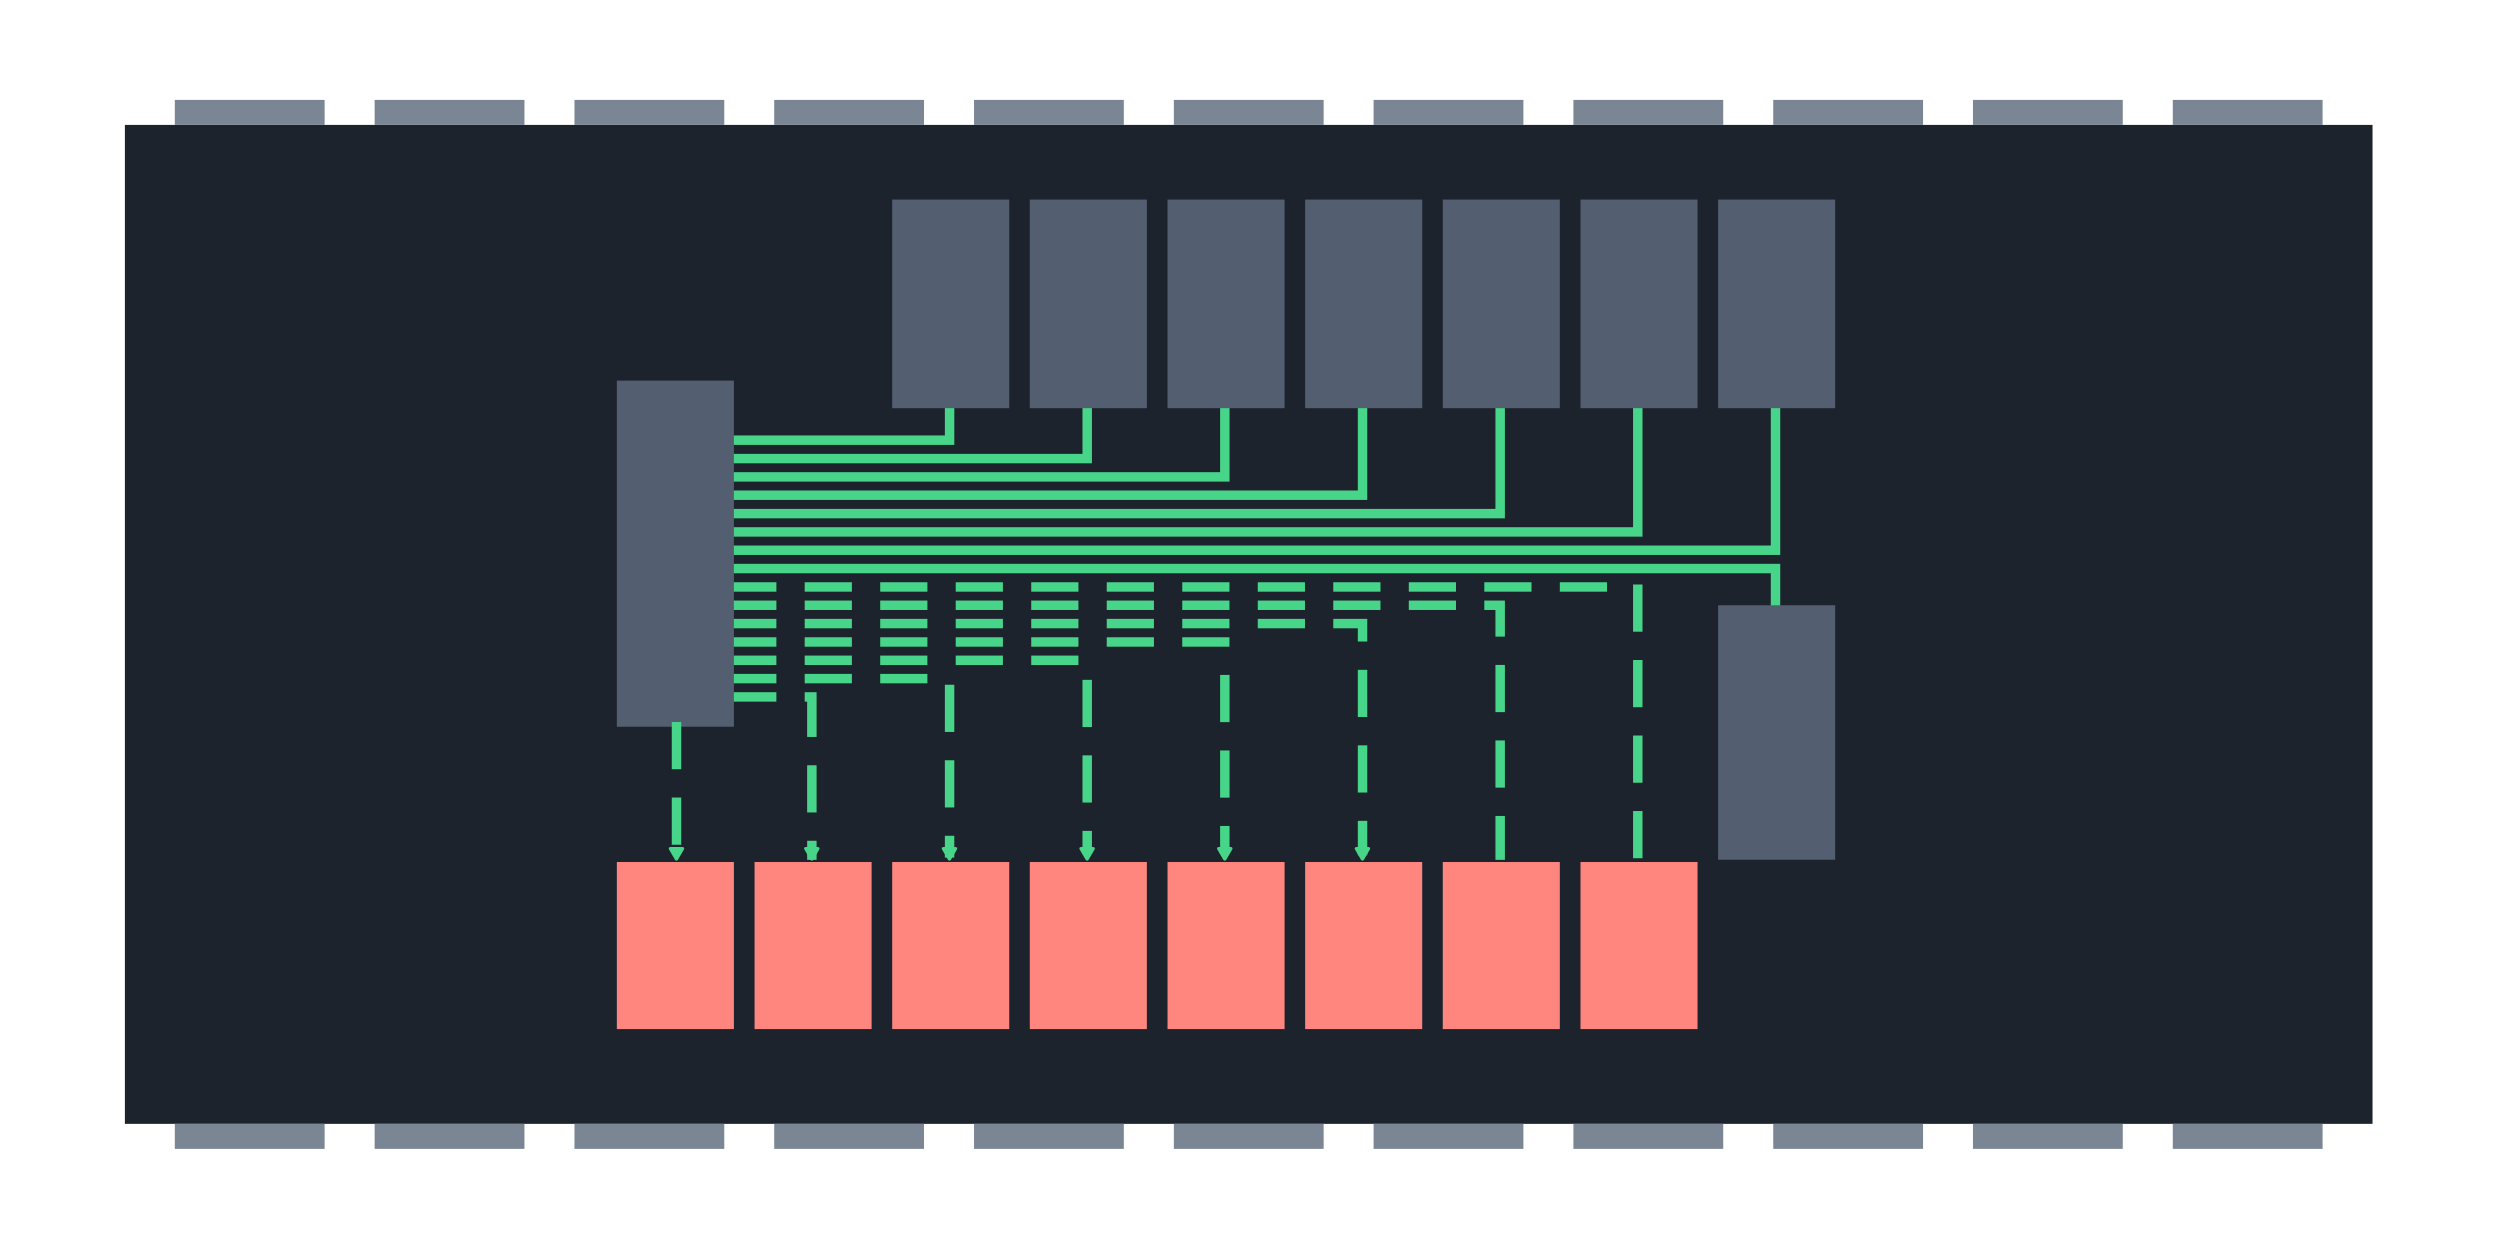
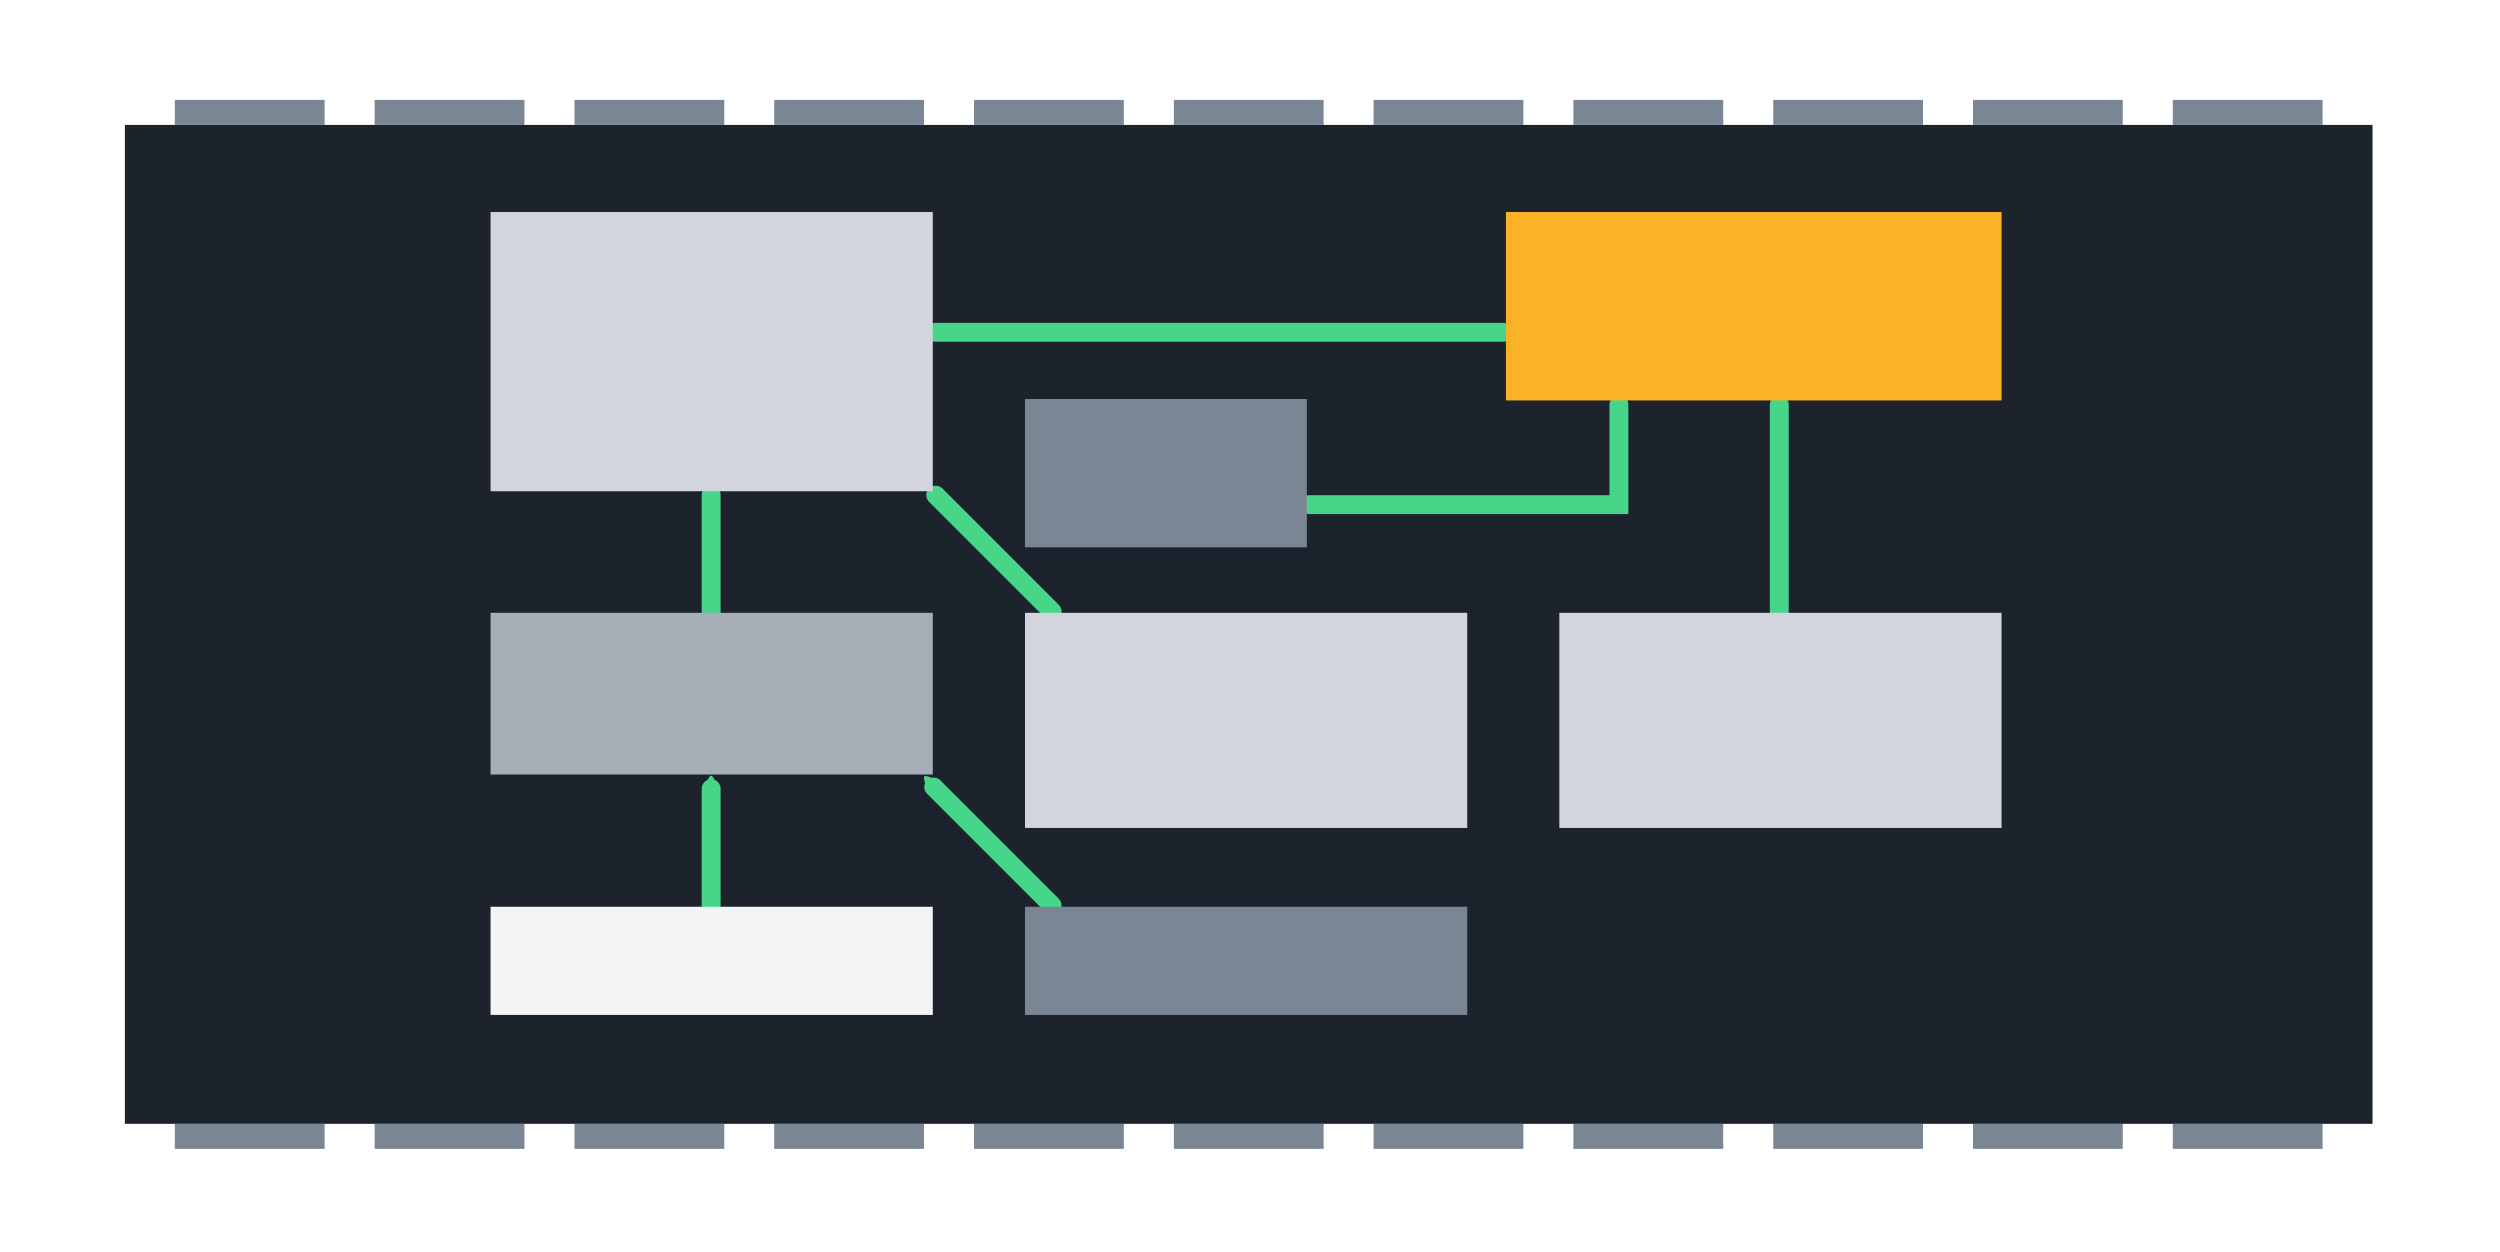
<svg xmlns="http://www.w3.org/2000/svg" width="100.1" height="50.1" viewBox="0 0 26.485 13.256" version="1.1" id="svg8">
  <defs id="defs2" />
  <g id="layer1" transform="translate(-119.8052,-81.06266)">
    <rect y="82.386" x="121.128" height="10.583" width="23.812" id="rect8433" style="opacity:1;fill:#1d232d;fill-opacity:1;stroke:none;stroke-width:0.529;stroke-linecap:square;stroke-linejoin:miter;stroke-miterlimit:40;stroke-dasharray:none;stroke-opacity:1;paint-order:normal" />
    <rect y="82.121" x="121.657" height="0.265" width="1.587" id="rect8449" style="fill:#7b8694;fill-opacity:1;stroke:none;stroke-width:0.132;stroke-linecap:square;stroke-miterlimit:40;stroke-dasharray:none;stroke-dashoffset:1.2;stroke-opacity:1" />
    <rect style="fill:#7b8694;fill-opacity:1;stroke:none;stroke-width:0.132;stroke-linecap:square;stroke-miterlimit:40;stroke-dasharray:none;stroke-dashoffset:1.2;stroke-opacity:1" id="rect8451" width="1.587" height="0.265" x="123.774" y="82.121" />
    <rect y="82.121" x="125.891" height="0.265" width="1.587" id="rect8453" style="fill:#7b8694;fill-opacity:1;stroke:none;stroke-width:0.132;stroke-linecap:square;stroke-miterlimit:40;stroke-dasharray:none;stroke-dashoffset:1.2;stroke-opacity:1" />
    <rect style="fill:#7b8694;fill-opacity:1;stroke:none;stroke-width:0.132;stroke-linecap:square;stroke-miterlimit:40;stroke-dasharray:none;stroke-dashoffset:1.2;stroke-opacity:1" id="rect8455" width="1.587" height="0.265" x="128.007" y="82.121" />
    <rect y="82.121" x="130.124" height="0.265" width="1.587" id="rect8457" style="fill:#7b8694;fill-opacity:1;stroke:none;stroke-width:0.132;stroke-linecap:square;stroke-miterlimit:40;stroke-dasharray:none;stroke-dashoffset:1.2;stroke-opacity:1" />
    <rect style="fill:#7b8694;fill-opacity:1;stroke:none;stroke-width:0.132;stroke-linecap:square;stroke-miterlimit:40;stroke-dasharray:none;stroke-dashoffset:1.2;stroke-opacity:1" id="rect8459" width="1.587" height="0.265" x="132.241" y="82.121" />
    <rect y="82.121" x="134.357" height="0.265" width="1.587" id="rect8461" style="fill:#7b8694;fill-opacity:1;stroke:none;stroke-width:0.132;stroke-linecap:square;stroke-miterlimit:40;stroke-dasharray:none;stroke-dashoffset:1.2;stroke-opacity:1" />
    <rect style="fill:#7b8694;fill-opacity:1;stroke:none;stroke-width:0.132;stroke-linecap:square;stroke-miterlimit:40;stroke-dasharray:none;stroke-dashoffset:1.2;stroke-opacity:1" id="rect8463" width="1.587" height="0.265" x="136.474" y="82.121" />
    <rect y="82.121" x="138.591" height="0.265" width="1.587" id="rect8465" style="fill:#7b8694;fill-opacity:1;stroke:none;stroke-width:0.132;stroke-linecap:square;stroke-miterlimit:40;stroke-dasharray:none;stroke-dashoffset:1.2;stroke-opacity:1" />
    <rect style="fill:#7b8694;fill-opacity:1;stroke:none;stroke-width:0.132;stroke-linecap:square;stroke-miterlimit:40;stroke-dasharray:none;stroke-dashoffset:1.2;stroke-opacity:1" id="rect8467" width="1.587" height="0.265" x="140.707" y="82.121" />
    <rect y="82.121" x="142.824" height="0.265" width="1.587" id="rect8469" style="fill:#7b8694;fill-opacity:1;stroke:none;stroke-width:0.132;stroke-linecap:square;stroke-miterlimit:40;stroke-dasharray:none;stroke-dashoffset:1.2;stroke-opacity:1" />
    <rect style="fill:#7b8694;fill-opacity:1;stroke:none;stroke-width:0.132;stroke-linecap:square;stroke-miterlimit:40;stroke-dasharray:none;stroke-dashoffset:1.2;stroke-opacity:1" id="rect8471" width="1.587" height="0.265" x="121.657" y="92.969" />
    <rect y="92.969" x="123.774" height="0.265" width="1.587" id="rect8473" style="fill:#7b8694;fill-opacity:1;stroke:none;stroke-width:0.132;stroke-linecap:square;stroke-miterlimit:40;stroke-dasharray:none;stroke-dashoffset:1.2;stroke-opacity:1" />
    <rect style="fill:#7b8694;fill-opacity:1;stroke:none;stroke-width:0.132;stroke-linecap:square;stroke-miterlimit:40;stroke-dasharray:none;stroke-dashoffset:1.2;stroke-opacity:1" id="rect8475" width="1.587" height="0.265" x="125.891" y="92.969" />
    <rect y="92.969" x="128.007" height="0.265" width="1.587" id="rect8477" style="fill:#7b8694;fill-opacity:1;stroke:none;stroke-width:0.132;stroke-linecap:square;stroke-miterlimit:40;stroke-dasharray:none;stroke-dashoffset:1.2;stroke-opacity:1" />
    <rect style="fill:#7b8694;fill-opacity:1;stroke:none;stroke-width:0.132;stroke-linecap:square;stroke-miterlimit:40;stroke-dasharray:none;stroke-dashoffset:1.2;stroke-opacity:1" id="rect8479" width="1.587" height="0.265" x="130.124" y="92.969" />
    <rect y="92.969" x="132.241" height="0.265" width="1.587" id="rect8481" style="fill:#7b8694;fill-opacity:1;stroke:none;stroke-width:0.132;stroke-linecap:square;stroke-miterlimit:40;stroke-dasharray:none;stroke-dashoffset:1.2;stroke-opacity:1" />
    <rect style="fill:#7b8694;fill-opacity:1;stroke:none;stroke-width:0.132;stroke-linecap:square;stroke-miterlimit:40;stroke-dasharray:none;stroke-dashoffset:1.2;stroke-opacity:1" id="rect8483" width="1.587" height="0.265" x="134.357" y="92.969" />
    <rect y="92.969" x="136.474" height="0.265" width="1.587" id="rect8485" style="fill:#7b8694;fill-opacity:1;stroke:none;stroke-width:0.132;stroke-linecap:square;stroke-miterlimit:40;stroke-dasharray:none;stroke-dashoffset:1.2;stroke-opacity:1" />
    <rect style="fill:#7b8694;fill-opacity:1;stroke:none;stroke-width:0.132;stroke-linecap:square;stroke-miterlimit:40;stroke-dasharray:none;stroke-dashoffset:1.2;stroke-opacity:1" id="rect8487" width="1.587" height="0.265" x="138.591" y="92.969" />
    <rect y="92.969" x="140.707" height="0.265" width="1.587" id="rect8489" style="fill:#7b8694;fill-opacity:1;stroke:none;stroke-width:0.132;stroke-linecap:square;stroke-miterlimit:40;stroke-dasharray:none;stroke-dashoffset:1.2;stroke-opacity:1" />
    <rect style="fill:#7b8694;fill-opacity:1;stroke:none;stroke-width:0.132;stroke-linecap:square;stroke-miterlimit:40;stroke-dasharray:none;stroke-dashoffset:1.2;stroke-opacity:1" id="rect8491" width="1.587" height="0.265" x="142.824" y="92.969" />
-     <rect style="opacity:1;fill:#ff867f;fill-opacity:1;stroke:none;stroke-width:0.046;stroke-linecap:square;stroke-miterlimit:40;stroke-dashoffset:1.2;stroke-opacity:1" id="rect7440" width="1.77" height="1.24" x="-91.965" y="126.34" transform="rotate(-90)" />
-     <rect y="127.799" x="-91.965" height="1.24" width="1.77" id="rect7456" style="opacity:1;fill:#ff867f;fill-opacity:1;stroke:none;stroke-width:0.046;stroke-linecap:square;stroke-miterlimit:40;stroke-dashoffset:1.2;stroke-opacity:1" transform="rotate(-90)" />
-     <rect style="opacity:1;fill:#ff867f;fill-opacity:1;stroke:none;stroke-width:0.046;stroke-linecap:square;stroke-miterlimit:40;stroke-dashoffset:1.2;stroke-opacity:1" id="rect7472" width="1.77" height="1.24" x="-91.965" y="129.257" transform="rotate(-90)" />
-     <rect y="130.715" x="-91.965" height="1.24" width="1.77" id="rect7488" style="opacity:1;fill:#ff867f;fill-opacity:1;stroke:none;stroke-width:0.046;stroke-linecap:square;stroke-miterlimit:40;stroke-dashoffset:1.2;stroke-opacity:1" transform="rotate(-90)" />
-     <rect style="opacity:1;fill:#ff867f;fill-opacity:1;stroke:none;stroke-width:0.046;stroke-linecap:square;stroke-miterlimit:40;stroke-dashoffset:1.2;stroke-opacity:1" id="rect7504" width="1.77" height="1.24" x="-91.965" y="132.174" transform="rotate(-90)" />
-     <rect y="133.632" x="-91.965" height="1.24" width="1.77" id="rect7520" style="opacity:1;fill:#ff867f;fill-opacity:1;stroke:none;stroke-width:0.046;stroke-linecap:square;stroke-miterlimit:40;stroke-dashoffset:1.2;stroke-opacity:1" transform="rotate(-90)" />
-     <rect style="opacity:1;fill:#ff867f;fill-opacity:1;stroke:none;stroke-width:0.046;stroke-linecap:square;stroke-miterlimit:40;stroke-dashoffset:1.2;stroke-opacity:1" id="rect7536" width="1.77" height="1.24" x="-91.965" y="135.09" transform="rotate(-90)" />
-     <rect y="136.549" x="-91.965" height="1.24" width="1.77" id="rect7552" style="opacity:1;fill:#ff867f;fill-opacity:1;stroke:none;stroke-width:0.046;stroke-linecap:square;stroke-miterlimit:40;stroke-dashoffset:1.2;stroke-opacity:1" transform="rotate(-90)" />
-     <path style="fill:none;fill-opacity:1;stroke:#47d58a;stroke-width:0.1;stroke-linecap:square;stroke-miterlimit:40;stroke-dasharray:0.4,0.4;stroke-dashoffset:0;stroke-opacity:1" d="m 127.58,88.446 h 0.826 v 1.676" id="path8152" />
-     <path id="path8154" d="m 127.58,88.252 h 2.285 v 1.846" style="fill:none;fill-opacity:1;stroke:#47d58a;stroke-width:0.1;stroke-linecap:square;stroke-miterlimit:40;stroke-dasharray:0.4,0.4;stroke-dashoffset:0;stroke-opacity:1" />
-     <path style="fill:none;fill-opacity:1;stroke:#47d58a;stroke-width:0.1;stroke-linecap:square;stroke-miterlimit:40;stroke-dasharray:0.4,0.4;stroke-dashoffset:0;stroke-opacity:1" d="m 127.58,88.058 h 3.743 v 1.991" id="path8156" />
-     <path id="path8158" d="m 127.58,87.864 h 5.201 v 2.161" style="fill:none;fill-opacity:1;stroke:#47d58a;stroke-width:0.1;stroke-linecap:square;stroke-miterlimit:40;stroke-dasharray:0.4,0.4;stroke-dashoffset:0;stroke-opacity:1" />
-     <path style="fill:none;fill-opacity:1;stroke:#47d58a;stroke-width:0.1;stroke-linecap:square;stroke-miterlimit:40;stroke-dasharray:0.4,0.4;stroke-dashoffset:0;stroke-opacity:1" d="m 127.58,87.669 h 6.66 v 2.404" id="path8160" />
-     <path id="path8162" d="m 127.58,87.475 h 8.118 v 2.647" style="fill:none;fill-opacity:1;stroke:#47d58a;stroke-width:0.1;stroke-linecap:square;stroke-miterlimit:40;stroke-dasharray:0.4,0.4;stroke-dashoffset:0;stroke-opacity:1" />
-     <path style="fill:none;fill-opacity:1;stroke:#47d58a;stroke-width:0.1;stroke-linecap:square;stroke-miterlimit:40;stroke-dasharray:0.4,0.4;stroke-dashoffset:0;stroke-opacity:1" d="m 127.58,87.281 h 9.576 v 2.866" id="path8164" />
-     <path style="fill:none;fill-opacity:1;stroke:#47d58a;stroke-width:0.1;stroke-linecap:square;stroke-miterlimit:40;stroke-dasharray:none;stroke-dashoffset:0;stroke-opacity:1" d="m 127.58,85.726 h 2.285 v -0.316" id="path8226" />
-     <path id="path8228" d="M 127.58,85.921 H 131.323 V 85.387" style="fill:none;fill-opacity:1;stroke:#47d58a;stroke-width:0.1;stroke-linecap:square;stroke-miterlimit:40;stroke-dasharray:none;stroke-dashoffset:0;stroke-opacity:1" />
-     <path style="fill:none;fill-opacity:1;stroke:#47d58a;stroke-width:0.1;stroke-linecap:square;stroke-miterlimit:40;stroke-dasharray:none;stroke-dashoffset:0;stroke-opacity:1" d="m 127.58,86.115 h 5.201 v -0.704" id="path8230" />
-     <path id="path8232" d="m 127.58,86.309 h 6.66 v -0.899" style="fill:none;fill-opacity:1;stroke:#47d58a;stroke-width:0.1;stroke-linecap:square;stroke-miterlimit:40;stroke-dasharray:none;stroke-dashoffset:0;stroke-opacity:1" />
-     <path style="fill:none;fill-opacity:1;stroke:#47d58a;stroke-width:0.1;stroke-linecap:square;stroke-miterlimit:40;stroke-dasharray:none;stroke-dashoffset:0;stroke-opacity:1" d="m 127.58,86.504 h 8.118 v -1.117" id="path8234" />
-     <path id="path8236" d="m 127.58,86.698 h 9.576 v -1.311" style="fill:none;fill-opacity:1;stroke:#47d58a;stroke-width:0.1;stroke-linecap:square;stroke-miterlimit:40;stroke-dasharray:none;stroke-dashoffset:0;stroke-opacity:1" />
-     <path style="fill:none;fill-opacity:1;stroke:#47d58a;stroke-width:0.1;stroke-linecap:square;stroke-miterlimit:40;stroke-dasharray:none;stroke-dashoffset:0;stroke-opacity:1" d="M 127.58,86.892 H 138.615 V 85.387" id="path8238" />
-     <path id="path8240" d="M 127.58,87.086 H 138.615 V 87.451" style="fill:none;fill-opacity:1;stroke:#47d58a;stroke-width:0.1;stroke-linecap:square;stroke-miterlimit:40;stroke-dasharray:none;stroke-dashoffset:0;stroke-opacity:1" />
-     <rect y="126.34" x="-88.762" height="1.24" width="3.667" id="rect7568" style="opacity:1;fill:#535e70;fill-opacity:1;stroke:none;stroke-width:0.057;stroke-linecap:square;stroke-miterlimit:40;stroke-dashoffset:1.2;stroke-opacity:1" transform="rotate(-90)" />
-     <path id="rect7586" style="opacity:1;fill:#535e70;fill-opacity:1;stroke:none;stroke-width:0.057;stroke-linecap:square;stroke-miterlimit:40;stroke-dashoffset:1.2;stroke-opacity:1" d="m 129.257,85.387 v -2.21 h 1.24 v 2.21 z" />
-     <path id="rect7602" style="opacity:1;fill:#535e70;fill-opacity:1;stroke:none;stroke-width:0.057;stroke-linecap:square;stroke-miterlimit:40;stroke-dashoffset:1.2;stroke-opacity:1" d="m 130.715,85.387 v -2.21 h 1.24 v 2.21 z" />
-     <path id="rect7618" style="opacity:1;fill:#535e70;fill-opacity:1;stroke:none;stroke-width:0.057;stroke-linecap:square;stroke-miterlimit:40;stroke-dashoffset:1.2;stroke-opacity:1" d="m 132.174,85.387 v -2.21 h 1.24 v 2.21 z" />
-     <path id="rect7634" style="opacity:1;fill:#535e70;fill-opacity:1;stroke:none;stroke-width:0.057;stroke-linecap:square;stroke-miterlimit:40;stroke-dashoffset:1.2;stroke-opacity:1" d="m 133.632,85.387 v -2.21 h 1.24 v 2.21 z" />
-     <path id="rect7650" style="opacity:1;fill:#535e70;fill-opacity:1;stroke:none;stroke-width:0.057;stroke-linecap:square;stroke-miterlimit:40;stroke-dashoffset:1.2;stroke-opacity:1" d="m 135.09,85.387 v -2.21 h 1.24 v 2.21 z" />
-     <path id="rect7666" style="opacity:1;fill:#535e70;fill-opacity:1;stroke:none;stroke-width:0.057;stroke-linecap:square;stroke-miterlimit:40;stroke-dashoffset:1.2;stroke-opacity:1" d="m 136.549,85.387 v -2.21 h 1.24 v 2.21 z" />
-     <path id="rect7682" style="opacity:1;fill:#535e70;fill-opacity:1;stroke:none;stroke-width:0.057;stroke-linecap:square;stroke-miterlimit:40;stroke-dashoffset:1.2;stroke-opacity:1" d="m 138.007,85.387 v -2.21 h 1.24 v 2.21 z" />
-     <rect style="opacity:1;fill:#535e70;fill-opacity:1;stroke:none;stroke-width:0.057;stroke-linecap:square;stroke-miterlimit:40;stroke-dashoffset:1.2;stroke-opacity:1" id="rect7698" width="2.696" height="1.24" x="-90.171" y="138.007" transform="rotate(-90)" />
-     <path style="fill:#e9e56f;fill-opacity:1;stroke:#47d58a;stroke-width:0.1;stroke-linecap:square;stroke-miterlimit:40;stroke-dasharray:0.4,0.4;stroke-dashoffset:0;stroke-opacity:1" d="m 126.972,88.762 v 1.384" id="path8150" />
-     <g style="opacity:1;fill:#47d58a;fill-opacity:1;stroke-width:194.467" transform="matrix(0,2.9163896e-4,2.9688331e-4,0,126.8894,90.02807)" id="g8182">
-       <g style="fill:#47d58a;fill-opacity:1;stroke-width:194.467" id="g8180">
-         <path style="fill:#47d58a;fill-opacity:1;stroke-width:194.467" d="M 486.413,221.412 122.347,12.916 C 69.409,-17.402 26.495,7.476 26.495,68.479 v 415.652 c 0,61.004 42.914,85.882 95.852,55.563 l 364.066,-208.49 c 52.938,-30.317 52.938,-79.473 0,-109.792 z" id="path8178" />
+     <g style="opacity:1;fill:#47d58a;fill-opacity:1;stroke:none;stroke-width:82.566;stroke-linecap:round;stroke-miterlimit:4;stroke-dasharray:none" transform="matrix(0,-3.3993667e-4,-3.457575e-4,0,127.4341,89.45978)" id="g3294">
+       <g style="fill:#47d58a;fill-opacity:1;stroke-width:82.566" id="g3292">
+         <path style="fill:#47d58a;fill-opacity:1;stroke-width:82.566" d="M 486.413,221.412 122.347,12.916 C 69.409,-17.402 26.495,7.476 26.495,68.479 v 415.652 c 0,61.004 42.914,85.882 95.852,55.563 l 364.066,-208.49 c 52.938,-30.317 52.938,-79.473 0,-109.792 z" id="path3290" />
      </g>
    </g>
-     <g id="g8188" transform="matrix(0,2.9163896e-4,2.9688331e-4,0,128.3234,90.02807)" style="opacity:1;fill:#47d58a;fill-opacity:1;stroke-width:194.467">
-       <g id="g8186" style="fill:#47d58a;fill-opacity:1;stroke-width:194.467">
-         <path id="path8184" d="M 486.413,221.412 122.347,12.916 C 69.409,-17.402 26.495,7.476 26.495,68.479 v 415.652 c 0,61.004 42.914,85.882 95.852,55.563 l 364.066,-208.49 c 52.938,-30.317 52.938,-79.473 0,-109.792 z" style="fill:#47d58a;fill-opacity:1;stroke-width:194.467" />
+     <path style="opacity:1;fill:none;fill-opacity:1;stroke:#47d58a;stroke-width:0.2;stroke-linecap:round;stroke-miterlimit:4;stroke-dasharray:none;stroke-opacity:1" d="m 138.655,85.349 v 2.197" id="path3296" />
+     <path style="opacity:1;fill:none;fill-opacity:1;stroke:#47d58a;stroke-width:0.2;stroke-linecap:round;stroke-miterlimit:4;stroke-dasharray:none;stroke-opacity:1" d="m 129.712,84.583 h 6.019" id="path3306" />
+     <path id="path3318" d="m 127.339,86.304 v 1.235" style="opacity:1;fill:none;fill-opacity:1;stroke:#47d58a;stroke-width:0.2;stroke-linecap:round;stroke-miterlimit:4;stroke-dasharray:none;stroke-opacity:1" />
+     <path id="path3324" d="m 136.956,85.349 v 1.06 h -3.284" style="opacity:1;fill:none;fill-opacity:1;stroke:#47d58a;stroke-width:0.2;stroke-linecap:round;stroke-miterlimit:4;stroke-dasharray:none;stroke-opacity:1" />
+     <path style="opacity:1;fill:none;fill-opacity:1;stroke:#47d58a;stroke-width:0.2;stroke-linecap:round;stroke-miterlimit:4;stroke-dasharray:none;stroke-opacity:1" d="m 129.718,86.308 1.233,1.233" id="path3328" />
+     <path style="opacity:1;fill:none;fill-opacity:1;stroke:#47d58a;stroke-width:0.2;stroke-linecap:round;stroke-miterlimit:4;stroke-dasharray:none;stroke-opacity:1" d="m 127.339,89.418 v 1.235" id="path3334" />
+     <path id="path3336" d="m 129.697,89.401 1.254,1.254" style="opacity:1;fill:none;fill-opacity:1;stroke:#47d58a;stroke-width:0.2;stroke-linecap:round;stroke-miterlimit:4;stroke-dasharray:none;stroke-opacity:1" />
+     <g id="g3342" transform="matrix(-2.2632269e-4,-2.5364251e-4,-2.5798619e-4,2.3019836e-4,129.7894,89.35708)" style="opacity:1;fill:#47d58a;fill-opacity:1;stroke:none;stroke-width:82.566;stroke-linecap:round;stroke-miterlimit:4;stroke-dasharray:none">
+       <g id="g3340" style="fill:#47d58a;fill-opacity:1;stroke-width:82.566">
+         <path id="path3338" d="M 486.413,221.412 122.347,12.916 C 69.409,-17.402 26.495,7.476 26.495,68.479 v 415.652 c 0,61.004 42.914,85.882 95.852,55.563 l 364.066,-208.49 c 52.938,-30.317 52.938,-79.473 0,-109.792 z" style="fill:#47d58a;fill-opacity:1;stroke-width:82.566" />
      </g>
    </g>
-     <g style="opacity:1;fill:#47d58a;fill-opacity:1;stroke-width:194.467" transform="matrix(0,2.9163896e-4,2.9688331e-4,0,129.7817,90.02807)" id="g8194">
-       <g style="fill:#47d58a;fill-opacity:1;stroke-width:194.467" id="g8192">
-         <path style="fill:#47d58a;fill-opacity:1;stroke-width:194.467" d="M 486.413,221.412 122.347,12.916 C 69.409,-17.402 26.495,7.476 26.495,68.479 v 415.652 c 0,61.004 42.914,85.882 95.852,55.563 l 364.066,-208.49 c 52.938,-30.317 52.938,-79.473 0,-109.792 z" id="path8190" />
-       </g>
-     </g>
-     <g id="g8200" transform="matrix(0,2.9163896e-4,2.9688331e-4,0,131.24,90.02807)" style="opacity:1;fill:#47d58a;fill-opacity:1;stroke-width:194.467">
-       <g id="g8198" style="fill:#47d58a;fill-opacity:1;stroke-width:194.467">
-         <path id="path8196" d="M 486.413,221.412 122.347,12.916 C 69.409,-17.402 26.495,7.476 26.495,68.479 v 415.652 c 0,61.004 42.914,85.882 95.852,55.563 l 364.066,-208.49 c 52.938,-30.317 52.938,-79.473 0,-109.792 z" style="fill:#47d58a;fill-opacity:1;stroke-width:194.467" />
-       </g>
-     </g>
-     <g style="opacity:1;fill:#47d58a;fill-opacity:1;stroke-width:194.467" transform="matrix(0,2.9163896e-4,2.9688331e-4,0,132.6983,90.02807)" id="g8206">
-       <g style="fill:#47d58a;fill-opacity:1;stroke-width:194.467" id="g8204">
-         <path style="fill:#47d58a;fill-opacity:1;stroke-width:194.467" d="M 486.413,221.412 122.347,12.916 C 69.409,-17.402 26.495,7.476 26.495,68.479 v 415.652 c 0,61.004 42.914,85.882 95.852,55.563 l 364.066,-208.49 c 52.938,-30.317 52.938,-79.473 0,-109.792 z" id="path8202" />
-       </g>
-     </g>
-     <g id="g8212" transform="matrix(0,2.9163896e-4,2.9688331e-4,0,134.1567,90.02807)" style="opacity:1;fill:#47d58a;fill-opacity:1;stroke-width:194.467">
-       <g id="g8210" style="fill:#47d58a;fill-opacity:1;stroke-width:194.467">
-         <path id="path8208" d="M 486.413,221.412 122.347,12.916 C 69.409,-17.402 26.495,7.476 26.495,68.479 v 415.652 c 0,61.004 42.914,85.882 95.852,55.563 l 364.066,-208.49 c 52.938,-30.317 52.938,-79.473 0,-109.792 z" style="fill:#47d58a;fill-opacity:1;stroke-width:194.467" />
-       </g>
-     </g>
+     <rect y="83.309" x="125.002" height="2.958" width="4.685" id="rect3020" style="opacity:1;fill:#d2d6dc;fill-opacity:1;stroke:none;stroke-width:0.028;stroke-linecap:round;stroke-miterlimit:4;stroke-dasharray:none;stroke-opacity:1" />
+     <rect style="opacity:1;fill:#fbb227;fill-opacity:1;stroke:none;stroke-width:0.028;stroke-linecap:round;stroke-miterlimit:4;stroke-dasharray:none;stroke-opacity:1" id="rect3042" width="5.251" height="1.996" x="135.759" y="83.309" />
+     <rect style="opacity:1;fill:#7b8694;fill-opacity:1;stroke:none;stroke-width:0.028;stroke-linecap:round;stroke-miterlimit:4;stroke-dasharray:none;stroke-opacity:1" id="rect3096" width="2.986" height="1.571" x="130.664" y="85.29" />
+     <rect style="opacity:1;fill:#a6aeb8;fill-opacity:1;stroke:none;stroke-width:0.028;stroke-linecap:round;stroke-miterlimit:4;stroke-dasharray:none;stroke-opacity:1" id="rect3140" width="4.685" height="1.713" x="125.002" y="87.555" />
+     <rect y="87.555" x="130.664" height="2.279" width="4.685" id="rect3188" style="opacity:1;fill:#d2d6dc;fill-opacity:1;stroke:none;stroke-width:0.028;stroke-linecap:round;stroke-miterlimit:4;stroke-dasharray:none;stroke-opacity:1" />
+     <rect style="opacity:1;fill:#d2d6dc;fill-opacity:1;stroke:none;stroke-width:0.028;stroke-linecap:round;stroke-miterlimit:4;stroke-dasharray:none;stroke-opacity:1" id="rect3212" width="4.685" height="2.279" x="136.325" y="87.555" />
+     <rect y="90.669" x="125.002" height="1.146" width="4.685" id="rect3245" style="opacity:1;fill:#f3f4f5;fill-opacity:1;stroke:none;stroke-width:0.028;stroke-linecap:round;stroke-miterlimit:4;stroke-dasharray:none;stroke-opacity:1" />
+     <rect style="opacity:1;fill:#7b8694;fill-opacity:1;stroke:none;stroke-width:0.028;stroke-linecap:round;stroke-miterlimit:4;stroke-dasharray:none;stroke-opacity:1" id="rect3263" width="4.685" height="1.146" x="130.664" y="90.669" />
  </g>
</svg>
